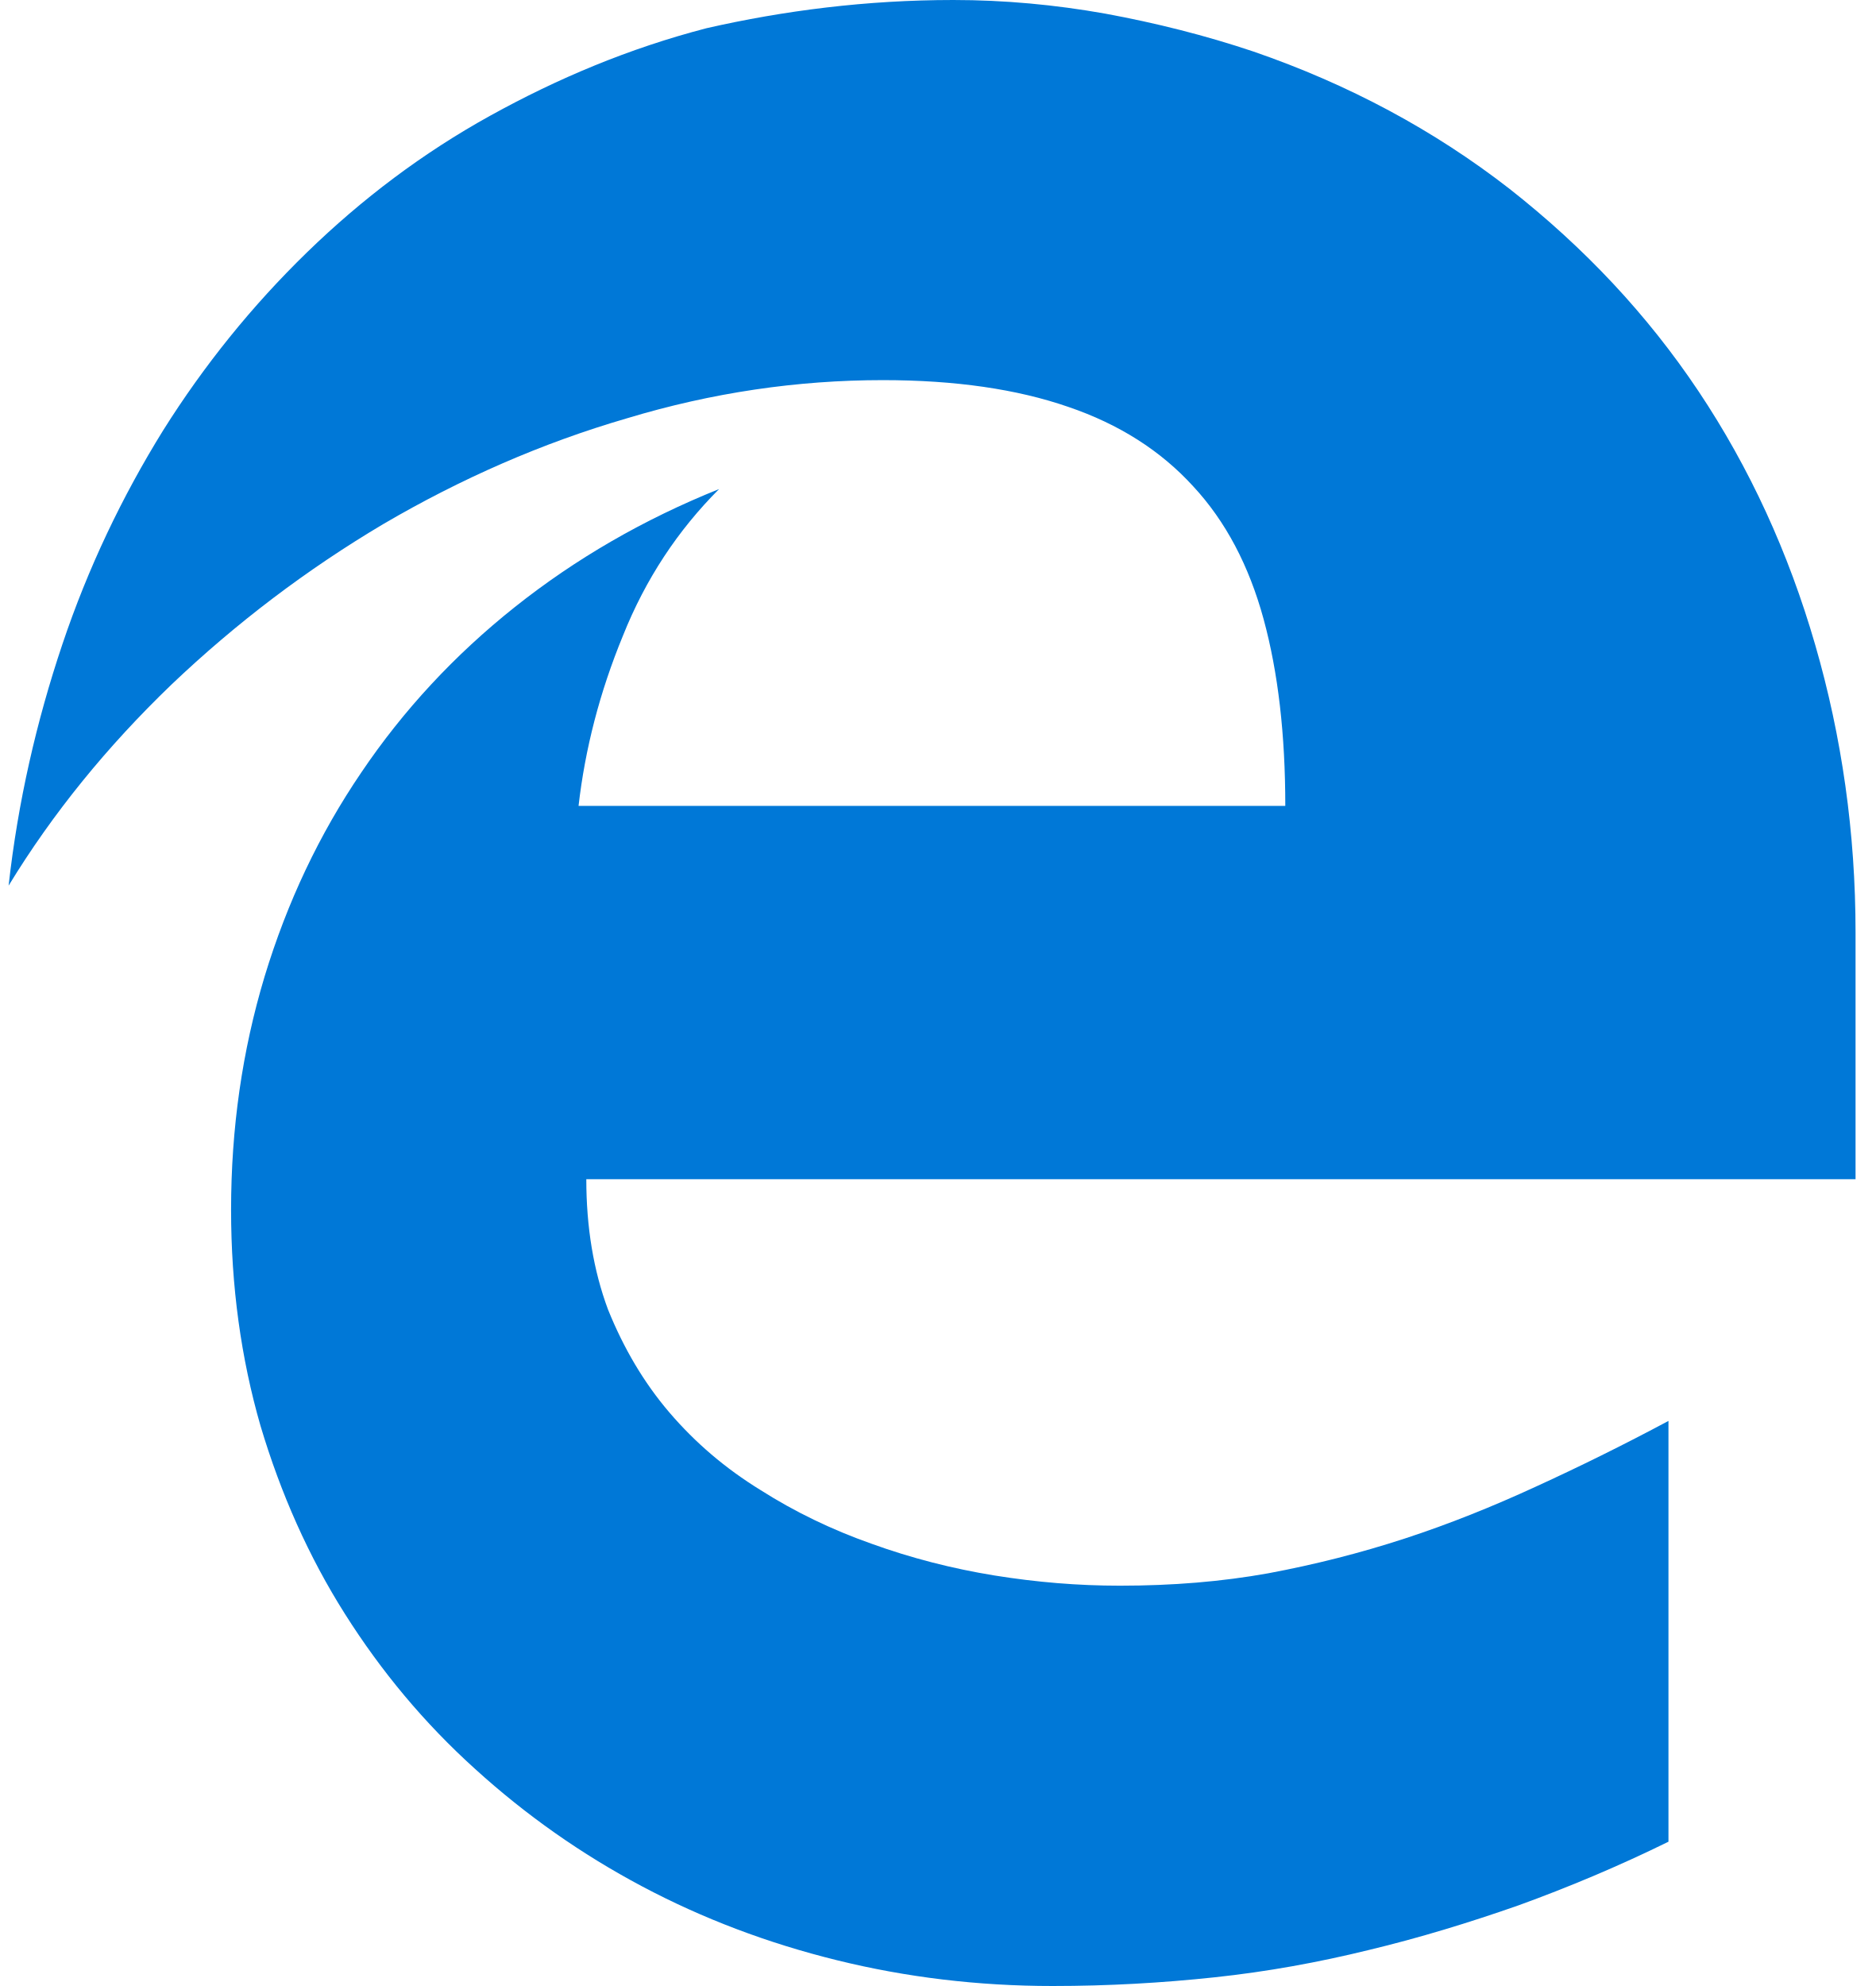
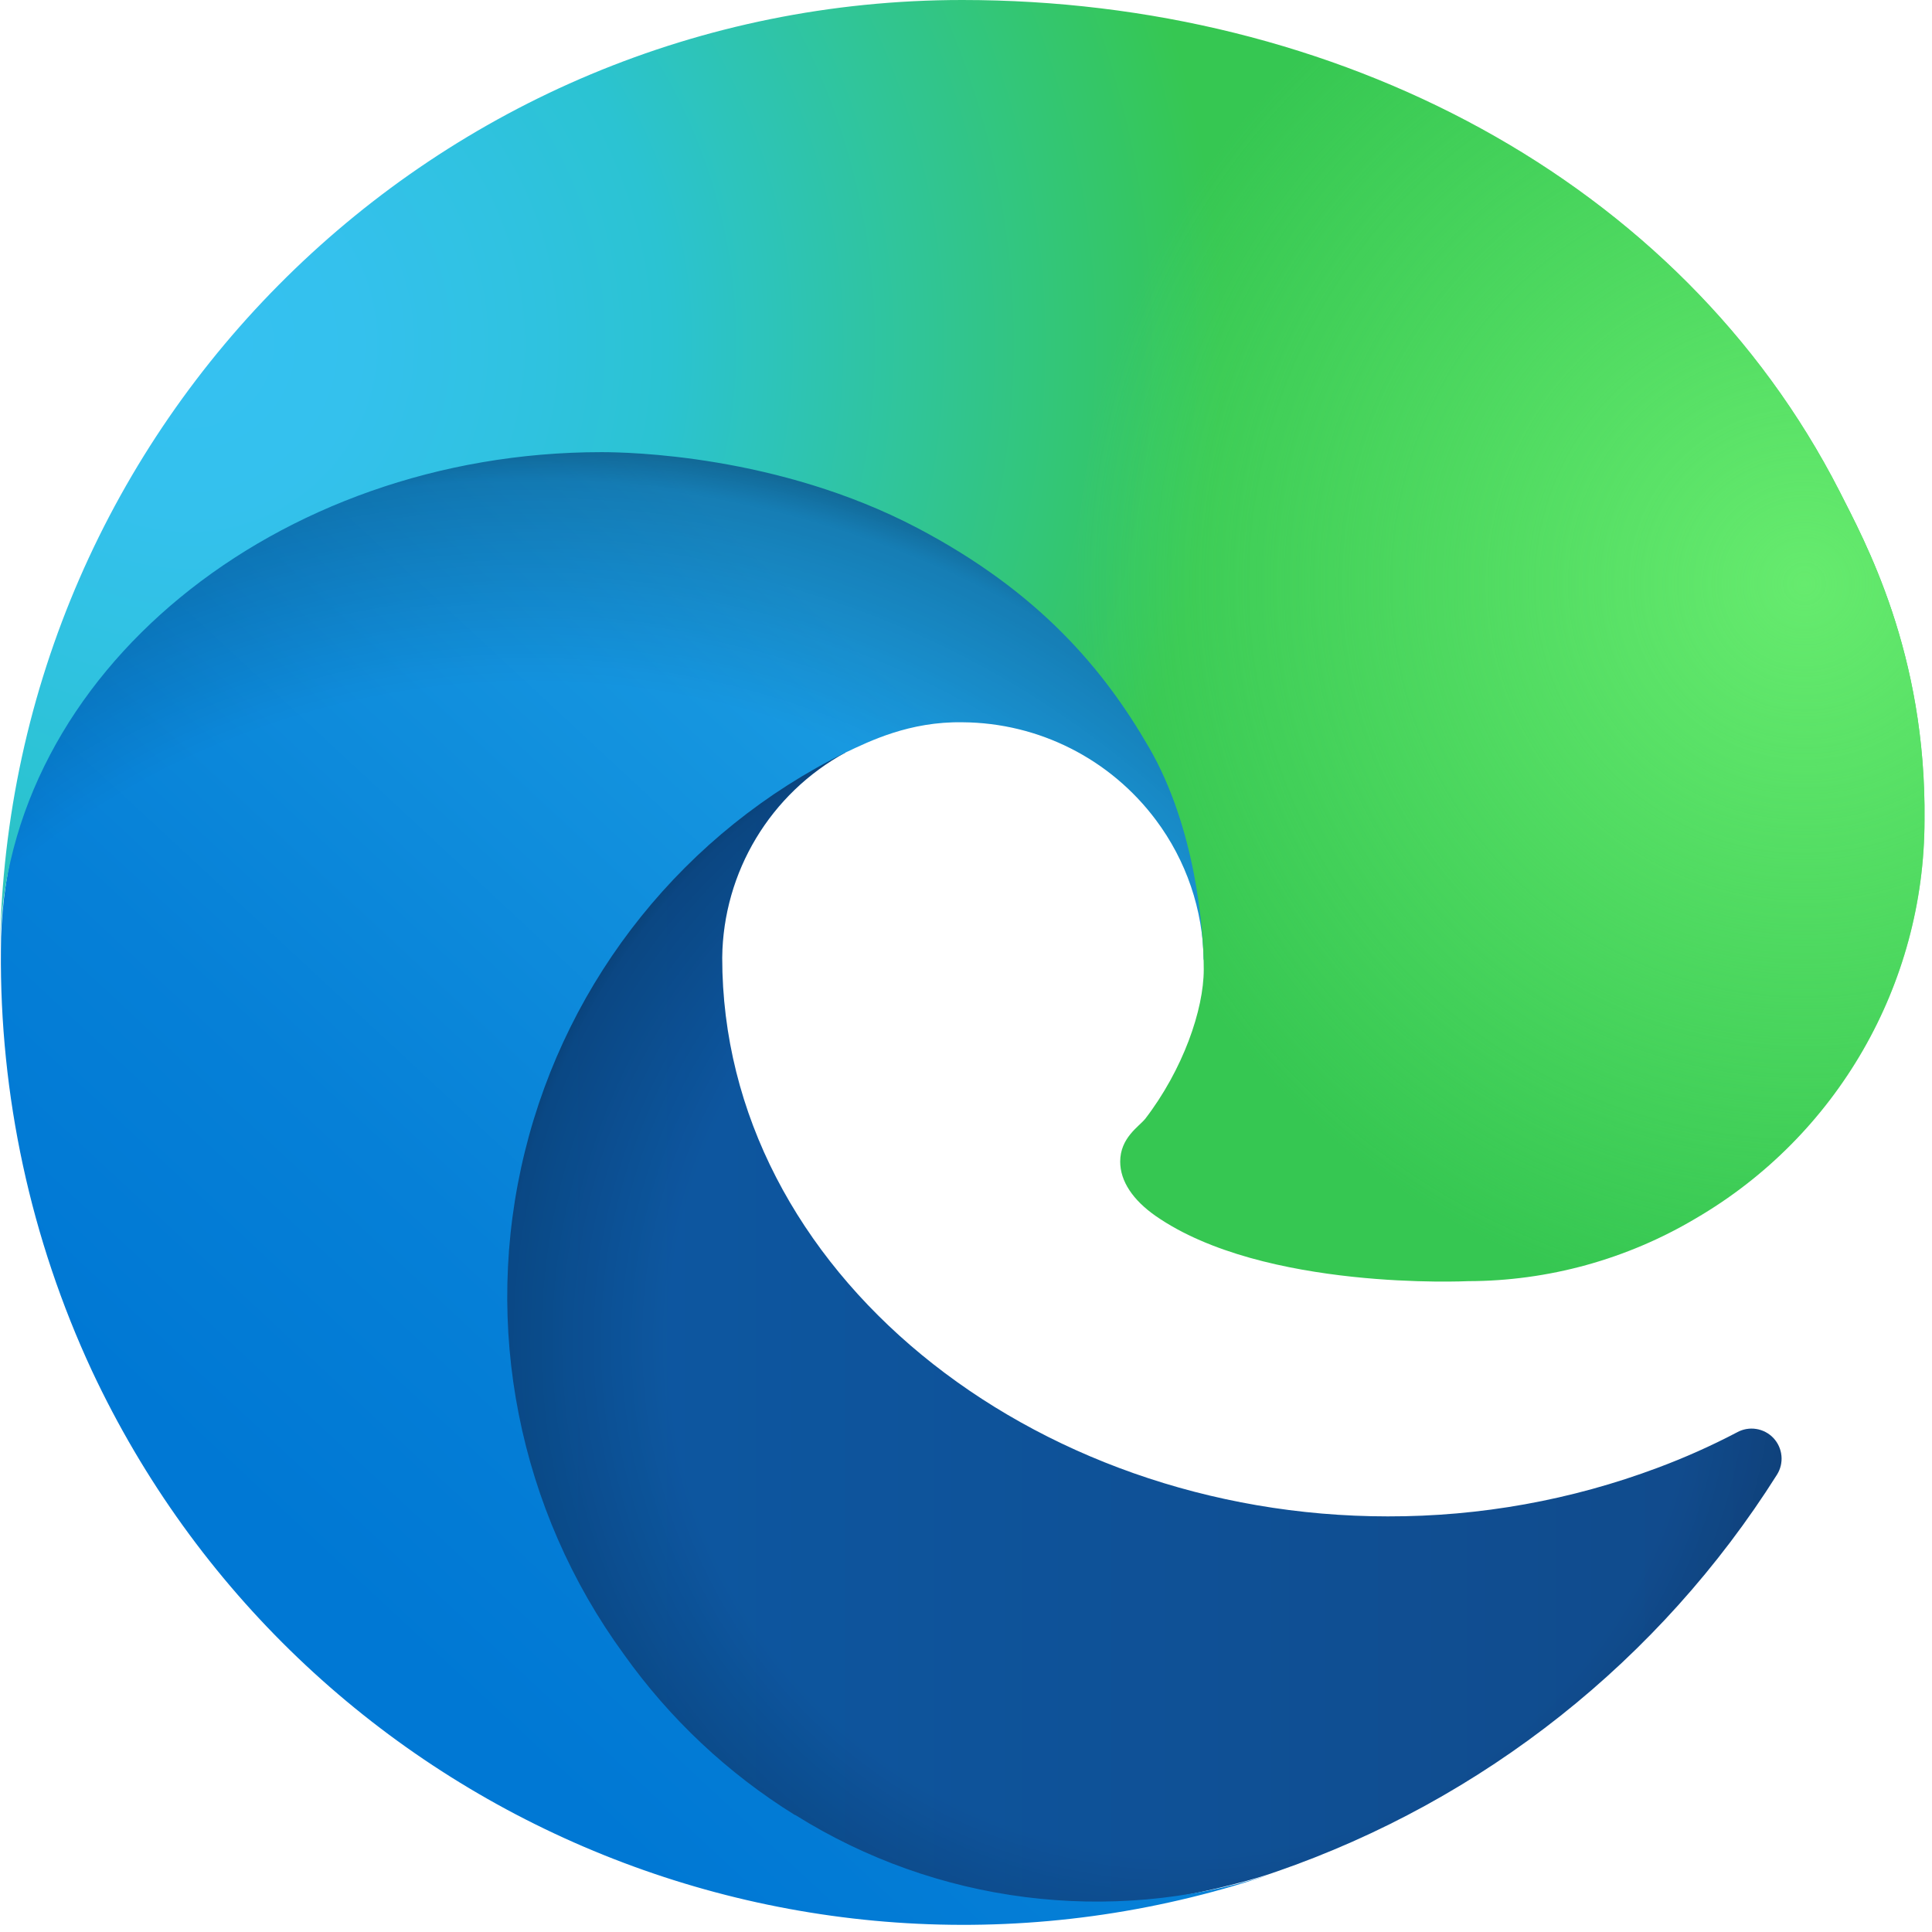
- <svg xmlns="http://www.w3.org/2000/svg" width="68px" height="72px" viewBox="0 0 68 72" version="1.1">
-   <g id="🕸unsupported-browsers" stroke="none" stroke-width="1" fill="none" fill-rule="evenodd">
-     <g id="D---unsupported-browsers" transform="translate(-588, -413)" fill="#0078D7" fill-rule="nonzero">
-       <g id="Stacked-Group" transform="translate(360, 409)">
-         <g id="Group-4" transform="translate(219, 0)">
-           <g id="Microsoft_Edge_logo" transform="translate(9, 4)">
-             <path d="M21.26,42.75 C21.26,44.483 21.519,46.057 22.047,47.475 C22.61,48.87 23.341,50.119 24.275,51.21 C25.209,52.301 26.3,53.235 27.582,54.023 C28.82,54.81 30.17,55.462 31.61,55.969 C33.039,56.486 34.535,56.869 36.054,57.116 C37.595,57.364 39.091,57.487 40.61,57.487 C42.523,57.487 44.3,57.341 45.987,57.038 C47.675,56.722 49.318,56.306 50.938,55.778 C52.557,55.249 54.121,54.619 55.685,53.899 C57.26,53.179 58.858,52.391 60.5,51.514 L60.5,66.769 C58.666,67.669 56.866,68.422 55.066,69.075 C53.266,69.705 51.466,70.256 49.633,70.695 C47.799,71.145 45.943,71.483 44.041,71.685 C42.14,71.888 40.194,72 38.169,72 C35.469,72 32.859,71.685 30.35,71.066 C27.841,70.448 25.49,69.559 23.285,68.389 C21.08,67.219 19.066,65.801 17.233,64.136 C15.387,62.471 13.824,60.593 12.508,58.511 C11.191,56.43 10.179,54.146 9.447,51.694 C8.739,49.241 8.379,46.631 8.379,43.864 C8.379,40.905 8.784,38.093 9.594,35.404 C10.415,32.704 11.574,30.251 13.104,28.001 C14.623,25.751 16.479,23.749 18.672,22.005 C20.866,20.261 23.33,18.832 26.075,17.73 C24.579,19.226 23.409,20.992 22.587,23.051 C21.744,25.099 21.215,27.157 20.979,29.216 L46.606,29.216 C46.606,26.629 46.347,24.379 45.819,22.444 C45.29,20.509 44.446,18.9 43.265,17.629 C42.095,16.346 40.587,15.379 38.731,14.749 C36.875,14.107 34.636,13.781 32.015,13.781 C28.921,13.781 25.828,14.231 22.734,15.165 C19.64,16.065 16.704,17.359 13.914,18.99 C11.124,20.644 8.559,22.59 6.219,24.817 C3.879,27.067 1.91,29.486 0.312,32.108 C0.65,29.07 1.325,26.145 2.259,23.366 C3.192,20.587 4.43,18 5.915,15.604 C7.4,13.241 9.144,11.081 11.135,9.146 C13.126,7.211 15.331,5.546 17.773,4.196 C20.214,2.846 22.801,1.755 25.614,1.024 C28.426,0.383 31.419,-4.77395901e-15 34.569,-4.77395901e-15 C36.414,-4.77395901e-15 38.248,0.169 40.081,0.495 C41.915,0.833 43.704,1.282 45.447,1.867 C48.913,3.06 52.006,4.725 54.729,6.84 C57.451,8.977 59.735,11.408 61.591,14.186 C63.447,16.965 64.854,20.036 65.821,23.378 C66.789,26.719 67.284,30.195 67.284,33.806 L67.284,42.75 L21.26,42.75 Z" id="Shape" />
+ <svg xmlns="http://www.w3.org/2000/svg" width="32" height="32" viewBox="0 0 32 32">
+   <defs>
+     <radialGradient id="5fpj1ry4vb" cx="55.246%" cy="50.927%" r="61.975%" fx="55.246%" fy="50.927%" gradientTransform="matrix(.86319 0 0 1 .076 0)">
+       <stop offset="0%" stop-opacity="0" />
+       <stop offset="72%" stop-opacity="0" />
+       <stop offset="95%" stop-opacity=".53" />
+       <stop offset="100%" />
+     </radialGradient>
+     <radialGradient id="ktsu093yjd" cx="41.814%" cy="72.563%" r="85.122%" fx="41.814%" fy="72.563%" gradientTransform="matrix(.1498 -.80128 .98872 .1214 -.362 .973)">
+       <stop offset="0%" stop-opacity="0" />
+       <stop offset="76%" stop-opacity="0" />
+       <stop offset="95%" stop-opacity=".5" />
+       <stop offset="100%" />
+     </radialGradient>
+     <radialGradient id="16hl53u8ce" cx="10.094%" cy="27.789%" r="118.837%" fx="10.094%" fy="27.789%" gradientTransform="matrix(-.02662 .9992 -.66542 -.03997 .289 .188)">
+       <stop offset="0%" stop-color="#35C1F1" />
+       <stop offset="11%" stop-color="#34C1ED" />
+       <stop offset="23%" stop-color="#2FC2DF" />
+       <stop offset="31%" stop-color="#2BC3D2" />
+       <stop offset="67%" stop-color="#36C752" />
+       <stop offset="100%" stop-color="#36C752" />
+     </radialGradient>
+     <radialGradient id="68ep5tgu3f" cx="93.771%" cy="45.4%" r="57.095%" fx="93.771%" fy="45.4%" gradientTransform="scale(.66595 1) rotate(73.74 1.173 .768)">
+       <stop offset="0%" stop-color="#66EB6E" />
+       <stop offset="100%" stop-color="#66EB6E" stop-opacity="0" />
+     </radialGradient>
+     <linearGradient id="mb2q97wp6a" x1="0%" x2="100.004%" y1="50%" y2="50%">
+       <stop offset="0%" stop-color="#0C59A4" />
+       <stop offset="100%" stop-color="#114A8B" />
+     </linearGradient>
+     <linearGradient id="otkc5m1xgc" x1="76.669%" x2="33.25%" y1="24.818%" y2="83.18%">
+       <stop offset="0%" stop-color="#1B9DE2" />
+       <stop offset="16%" stop-color="#1595DF" />
+       <stop offset="67%" stop-color="#0680D7" />
+       <stop offset="100%" stop-color="#0078D4" />
+     </linearGradient>
+   </defs>
+   <g fill="none" fill-rule="evenodd">
+     <g fill-rule="nonzero">
+       <g>
+         <g>
+           <g>
+             <g>
+               <path fill="url(#mb2q97wp6a)" d="M28.769 23.725c-.425.223-.863.418-1.313.586-1.429.536-2.943.808-4.47.805-5.892 0-11.024-4.053-11.024-9.254.015-1.42.798-2.722 2.046-3.4-5.33.223-6.7 5.777-6.7 9.03 0 9.2 8.48 10.132 10.306 10.132.985 0 2.47-.286 3.362-.568l.163-.055c3.43-1.185 6.355-3.504 8.292-6.574.122-.192.098-.443-.058-.609-.156-.165-.405-.204-.604-.093z" transform="translate(-713 -420) translate(491 404) translate(32 16) translate(178) translate(12)" />
+               <path fill="url(#5fpj1ry4vb)" d="M28.769 23.725c-.425.223-.863.418-1.313.586-1.429.536-2.943.808-4.47.805-5.892 0-11.024-4.053-11.024-9.254.015-1.42.798-2.722 2.046-3.4-5.33.223-6.7 5.777-6.7 9.03 0 9.2 8.48 10.132 10.306 10.132.985 0 2.47-.286 3.362-.568l.163-.055c3.43-1.185 6.355-3.504 8.292-6.574.122-.192.098-.443-.058-.609-.156-.165-.405-.204-.604-.093z" opacity=".35" transform="translate(-713 -420) translate(491 404) translate(32 16) translate(178) translate(12)" />
+               <path fill="url(#otkc5m1xgc)" d="M13.162 30.06c-1.11-.69-2.07-1.593-2.827-2.657-1.75-2.397-2.352-5.445-1.642-8.327.709-2.882 2.656-5.304 5.319-6.615.388-.183 1.052-.514 1.934-.498 1.261.009 2.445.608 3.2 1.619.502.671.78 1.485.791 2.323 0-.026 3.046-9.91-9.961-9.91-5.466 0-9.961 5.186-9.961 9.737-.022 2.408.493 4.79 1.508 6.973 3.431 7.321 11.8 10.913 19.471 8.356-2.626.828-5.483.464-7.817-.996l-.015-.005z" transform="translate(-713 -420) translate(491 404) translate(32 16) translate(178) translate(12)" />
+               <path fill="url(#ktsu093yjd)" d="M13.162 30.06c-1.11-.69-2.07-1.593-2.827-2.657-1.75-2.397-2.352-5.445-1.642-8.327.709-2.882 2.656-5.304 5.319-6.615.388-.183 1.052-.514 1.934-.498 1.261.009 2.445.608 3.2 1.619.502.671.78 1.485.791 2.323 0-.026 3.046-9.91-9.961-9.91-5.466 0-9.961 5.186-9.961 9.737-.022 2.408.493 4.79 1.508 6.973 3.431 7.321 11.8 10.913 19.471 8.356-2.626.828-5.483.464-7.817-.996l-.015-.005z" opacity=".41" transform="translate(-713 -420) translate(491 404) translate(32 16) translate(178) translate(12)" />
+               <path fill="url(#16hl53u8ce)" d="M18.965 18.535c-.101.125-.411.311-.411.705 0 .325.211.637.587.9 1.791 1.245 5.167 1.08 5.175 1.08 1.327-.002 2.629-.361 3.77-1.039 2.342-1.366 3.784-3.872 3.79-6.584.032-2.79-.997-4.646-1.412-5.468C27.824 2.97 22.129 0 15.938 0 7.222 0 .123 7 0 15.714c.06-4.55 4.582-8.225 9.961-8.225.436 0 2.921.043 5.23 1.254 2.034 1.069 3.1 2.359 3.84 3.637.77 1.329.907 3.007.907 3.676s-.343 1.66-.973 2.48z" transform="translate(-713 -420) translate(491 404) translate(32 16) translate(178) translate(12)" />
+               <path fill="url(#68ep5tgu3f)" d="M18.965 18.535c-.101.125-.411.311-.411.705 0 .325.211.637.587.9 1.791 1.245 5.167 1.08 5.175 1.08 1.327-.002 2.629-.361 3.77-1.039 2.342-1.366 3.784-3.872 3.79-6.584.032-2.79-.997-4.646-1.412-5.468C27.824 2.97 22.129 0 15.938 0 7.222 0 .123 7 0 15.714c.06-4.55 4.582-8.225 9.961-8.225.436 0 2.921.043 5.23 1.254 2.034 1.069 3.1 2.359 3.84 3.637.77 1.329.907 3.007.907 3.676s-.343 1.66-.973 2.48z" transform="translate(-713 -420) translate(491 404) translate(32 16) translate(178) translate(12)" />
+             </g>
          </g>
        </g>
      </g>
    </g>
  </g>
</svg>
